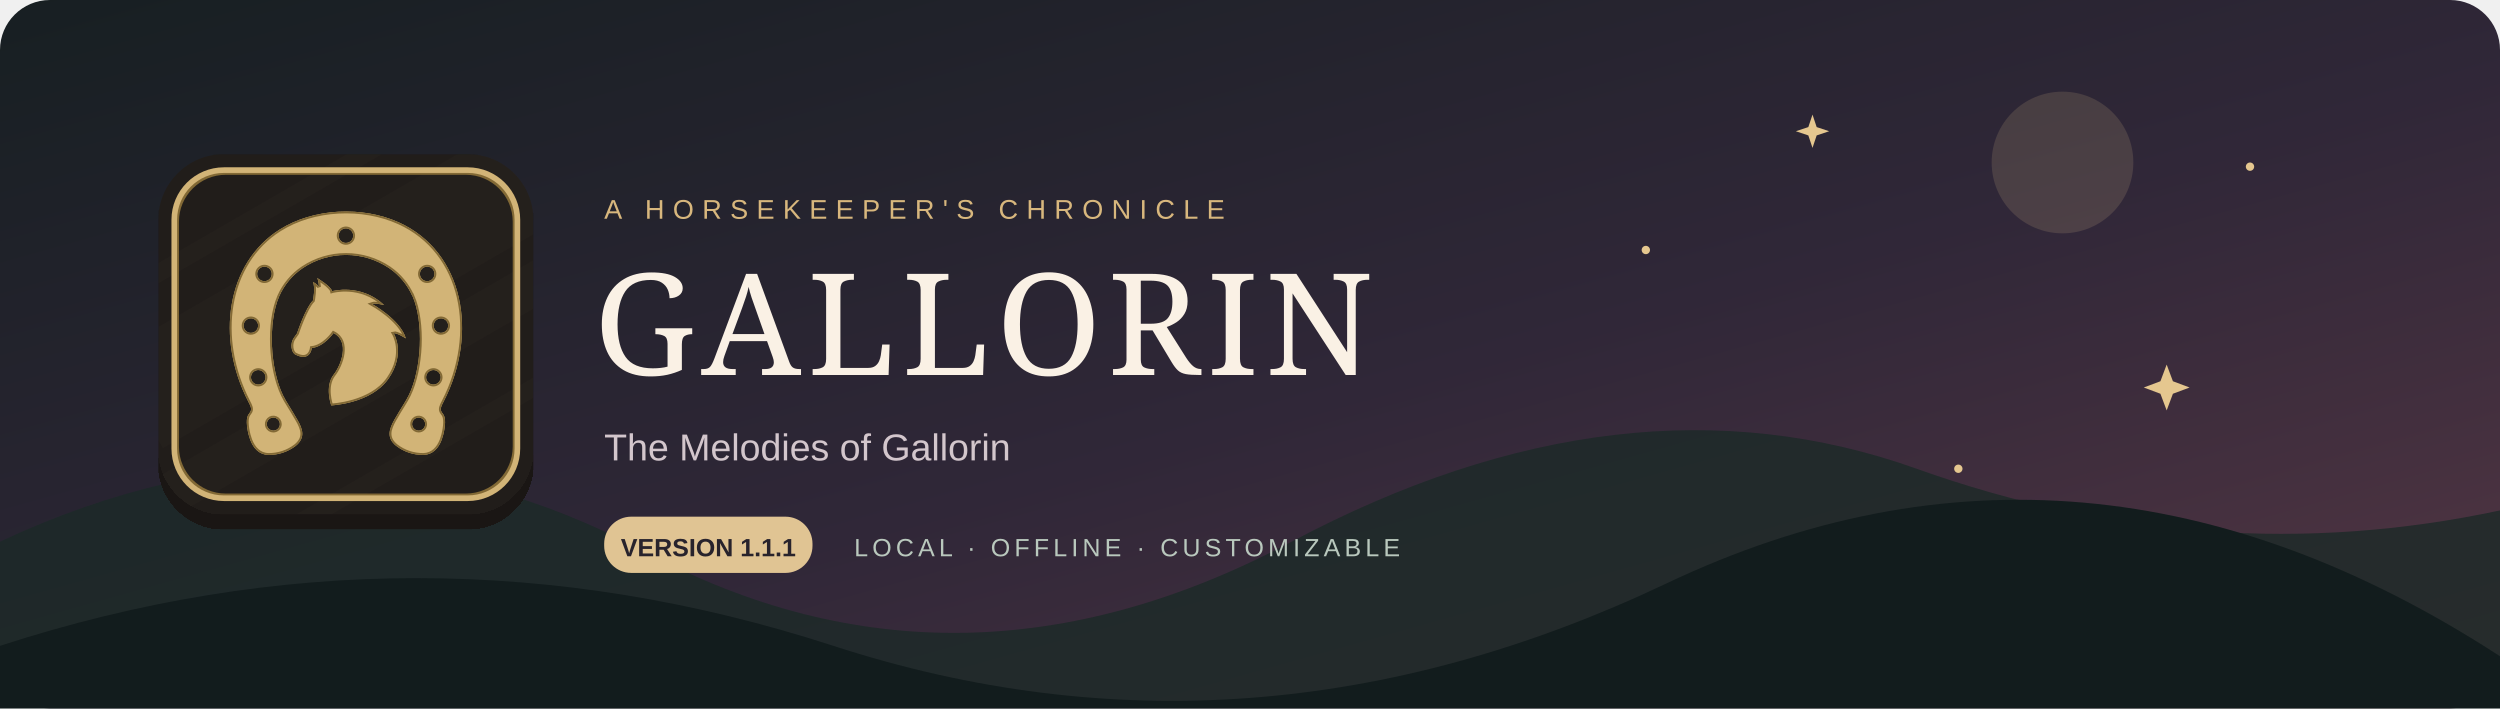
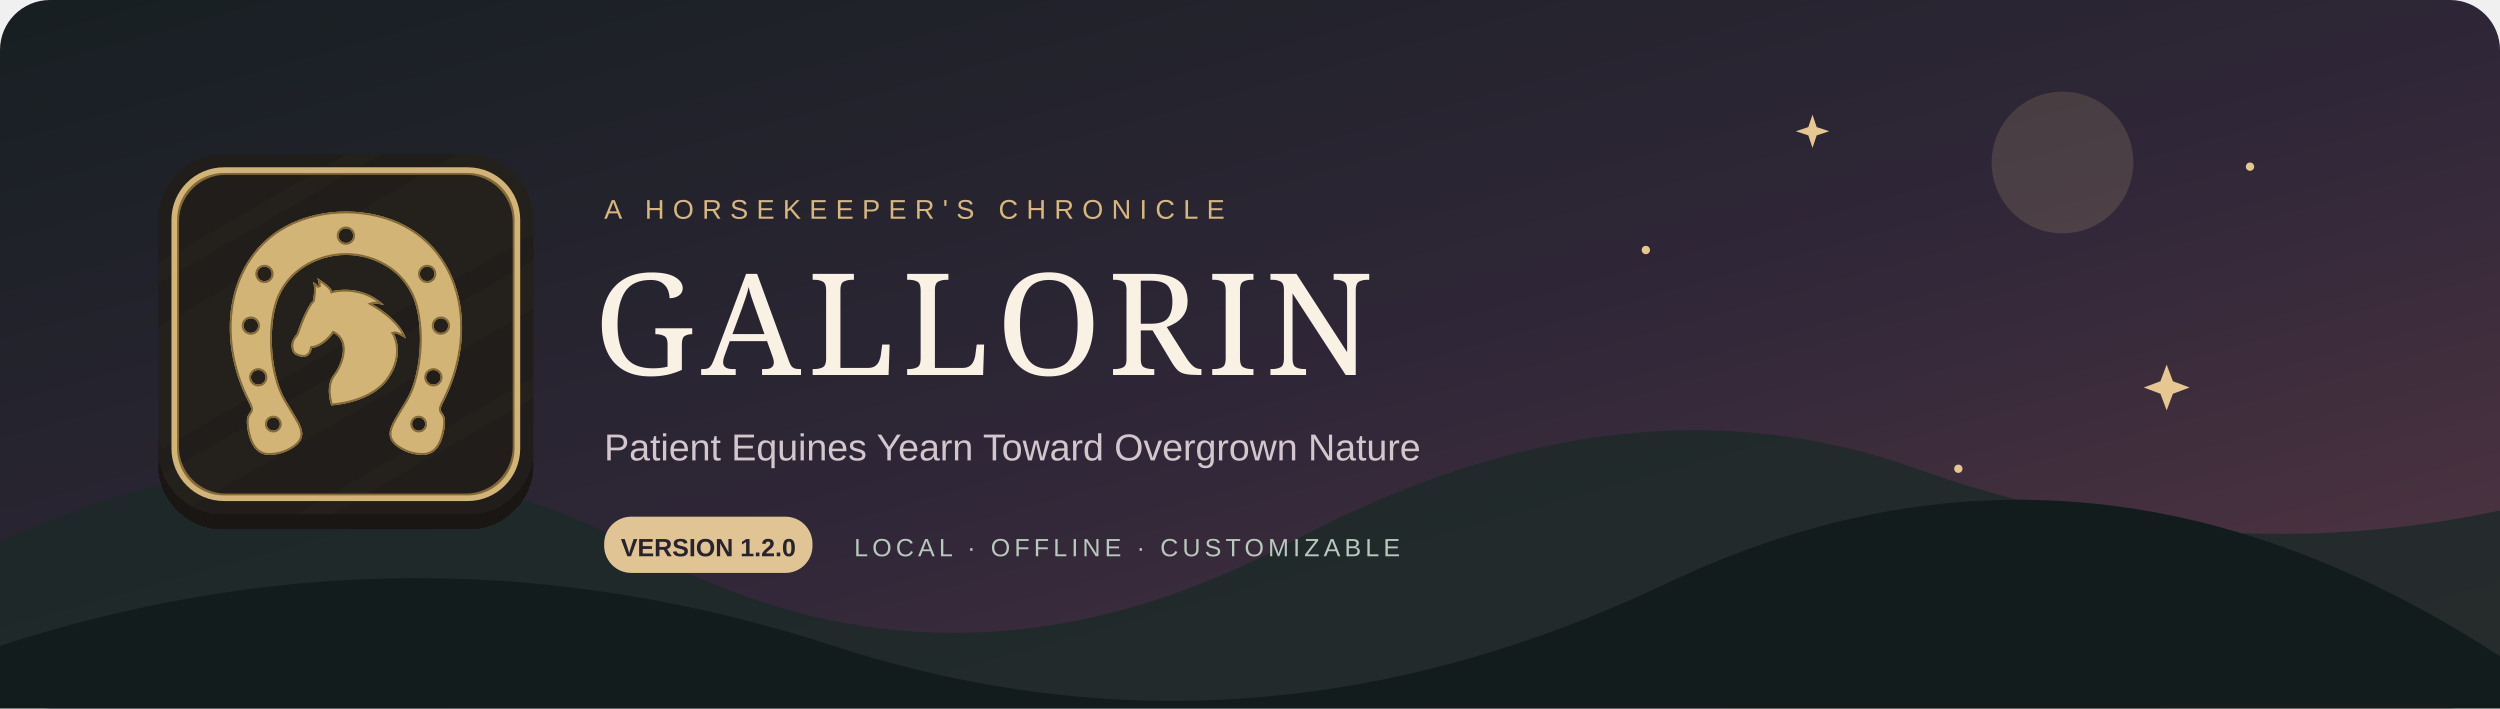
<svg xmlns="http://www.w3.org/2000/svg" xmlns:xlink="http://www.w3.org/1999/xlink" width="1200" height="340" viewBox="0 0 1200 340" role="img" aria-labelledby="title desc">
  <defs>
    <linearGradient id="sky" x2="1" y2="1">
      <stop stop-color="#171f22" />
      <stop offset=".55" stop-color="#302738" />
      <stop offset="1" stop-color="#553744" />
    </linearGradient>
  </defs>
  <rect width="1200" height="340" rx="24" fill="url(#sky)" />
  <path d="M0 260Q160 185 310 265T620 260T920 225T1200 245V340H0Z" fill="#1b2927" opacity=".8" />
  <path d="M0 310Q200 245 400 310T800 280T1200 315V340H0Z" fill="#121c1d" />
  <g fill="#e5c78f">
    <circle cx="990" cy="78" r="34" opacity=".15" />
    <path d="m1040 175 3 8 8 3-8 3-3 8-3-8-8-3 8-3Zm-170-120 2 6 6 2-6 2-2 6-2-6-6-2 6-2Z" />
    <circle cx="1080" cy="80" r="2" />
    <circle cx="790" cy="120" r="2" />
    <circle cx="940" cy="225" r="2" />
  </g>
  <svg x="76" y="74" width="180" height="180" viewBox="0 0 200 200" fill="none">
    <g filter="url(#filter0_i_14_2)">
      <g clip-path="url(#clip0_14_2)">
        <rect width="200" height="200" rx="35" fill="#211D1A" />
        <rect x="-26.145" y="107.254" width="274.508" height="57.195" transform="rotate(-30 -26.1446 107.254)" fill="#423A34" fill-opacity="0.11" />
        <rect x="-9" y="177.254" width="274.508" height="22.374" transform="rotate(-30 -9 177.254)" fill="#423A34" fill-opacity="0.11" />
        <rect x="-15" y="66.735" width="155.47" height="9.329" transform="rotate(-30 -15 66.7352)" fill="#423A34" fill-opacity="0.11" />
        <rect x="55" y="202.861" width="197.721" height="9.329" transform="rotate(-30 55 202.861)" fill="#423A34" fill-opacity="0.11" />
        <use xlink:href="#stroke0_14_2" fill="#D2B477" />
        <mask id="stroke1_14_2" fill="white">
          <use xlink:href="#stroke0_14_2" />
        </mask>
        <path d="M135.506 75.724C132.863 69.698 128.578 64.531 123.138 60.809C116.346 56.226 108.336 53.768 100.133 53.751C91.931 53.734 83.91 56.159 77.099 60.714C71.561 64.432 67.192 69.635 64.498 75.724C58.319 89.899 59.665 114.49 66.448 128.538C68.218 132.193 70.486 135.235 74.132 141.636C77.11 146.685 78.498 151.301 73.263 155.569C69.097 158.777 63.965 160.486 58.7 160.417C53.751 160.269 50.709 156.826 49.014 152.379C47.88 149.442 46.629 143.559 47.424 140.39C47.816 138.774 48.653 138.277 49.173 137.221C49.936 135.679 49.077 134.105 47.922 131.866C30.541 98.064 36.264 58.158 64.752 40.169C82.918 28.698 108.883 27.61 128.342 36.42C162.797 52.032 170.905 95.498 152.177 131.897C151.033 134.137 150.174 135.711 150.937 137.253C151.457 138.309 152.283 138.753 152.686 140.422C153.47 143.591 152.22 149.474 151.096 152.411C149.401 156.815 146.359 160.259 141.41 160.417C136.146 160.486 131.013 158.777 126.847 155.569C121.612 151.344 123 146.738 125.925 141.594C129.561 135.193 131.829 132.151 133.609 128.496C140.392 114.49 141.727 89.899 135.559 75.682L135.506 75.724ZM138.824 147.435C138.132 147.435 137.456 147.231 136.88 146.848C136.305 146.465 135.857 145.921 135.592 145.284C135.328 144.647 135.258 143.946 135.393 143.27C135.528 142.593 135.861 141.972 136.35 141.485C136.84 140.997 137.463 140.665 138.141 140.531C138.82 140.396 139.523 140.465 140.162 140.729C140.801 140.993 141.347 141.44 141.732 142.013C142.116 142.586 142.321 143.26 142.321 143.95C142.322 144.408 142.233 144.862 142.058 145.285C141.882 145.709 141.625 146.094 141.3 146.418C140.975 146.742 140.589 146.998 140.164 147.173C139.739 147.348 139.283 147.437 138.824 147.435ZM100.055 47.331C99.287 47.333 98.536 47.108 97.897 46.685C97.258 46.261 96.759 45.658 96.464 44.952C96.169 44.246 96.09 43.468 96.239 42.717C96.387 41.967 96.756 41.277 97.298 40.735C97.84 40.193 98.531 39.824 99.284 39.674C100.037 39.524 100.817 39.6 101.526 39.892C102.236 40.185 102.842 40.68 103.269 41.316C103.696 41.952 103.923 42.7 103.923 43.465C103.925 43.972 103.826 44.475 103.632 44.944C103.438 45.413 103.153 45.839 102.794 46.198C102.435 46.557 102.008 46.842 101.538 47.036C101.068 47.231 100.564 47.331 100.055 47.331ZM56.602 67.728C55.834 67.73 55.083 67.505 54.443 67.081C53.804 66.657 53.305 66.053 53.01 65.346C52.715 64.639 52.637 63.861 52.787 63.11C52.936 62.359 53.306 61.67 53.849 61.128C54.392 60.587 55.084 60.218 55.837 60.07C56.591 59.921 57.372 59.998 58.081 60.292C58.79 60.586 59.396 61.083 59.821 61.721C60.247 62.358 60.473 63.107 60.471 63.873C60.471 64.895 60.063 65.876 59.337 66.599C58.612 67.322 57.628 67.728 56.602 67.728ZM143.402 67.728C142.634 67.73 141.882 67.505 141.243 67.081C140.603 66.657 140.105 66.053 139.81 65.346C139.515 64.639 139.437 63.861 139.586 63.11C139.736 62.359 140.105 61.67 140.649 61.128C141.192 60.587 141.884 60.218 142.637 60.07C143.391 59.921 144.172 59.998 144.881 60.292C145.59 60.586 146.196 61.083 146.621 61.721C147.046 62.358 147.272 63.107 147.27 63.873C147.268 64.894 146.859 65.873 146.134 66.596C145.409 67.318 144.427 67.725 143.402 67.728ZM49.332 95.297C48.567 95.295 47.82 95.067 47.185 94.642C46.551 94.217 46.056 93.614 45.765 92.91C45.474 92.205 45.399 91.43 45.55 90.683C45.7 89.936 46.069 89.25 46.611 88.712C47.152 88.174 47.841 87.807 48.592 87.659C49.342 87.512 50.119 87.588 50.825 87.881C51.531 88.173 52.135 88.667 52.559 89.301C52.984 89.934 53.211 90.68 53.211 91.442C53.211 91.949 53.11 92.451 52.915 92.919C52.72 93.388 52.434 93.813 52.074 94.172C51.714 94.53 51.286 94.814 50.815 95.007C50.345 95.2 49.841 95.298 49.332 95.297ZM150.662 95.297C149.899 95.287 149.156 95.052 148.527 94.622C147.898 94.192 147.411 93.586 147.126 92.881C146.841 92.175 146.772 91.402 146.927 90.658C147.083 89.913 147.455 89.231 147.998 88.697C148.541 88.163 149.231 87.801 149.979 87.657C150.728 87.512 151.503 87.592 152.207 87.885C152.911 88.178 153.512 88.672 153.935 89.305C154.358 89.938 154.583 90.681 154.583 91.442C154.583 91.949 154.483 92.451 154.288 92.919C154.093 93.388 153.807 93.813 153.446 94.172C153.086 94.53 152.658 94.814 152.188 95.007C151.717 95.2 151.213 95.298 150.704 95.297L150.662 95.297ZM53.295 122.877C52.528 122.877 51.778 122.65 51.14 122.225C50.502 121.8 50.005 121.197 49.712 120.49C49.418 119.784 49.341 119.006 49.491 118.256C49.641 117.507 50.01 116.818 50.553 116.277C51.095 115.736 51.786 115.368 52.539 115.219C53.291 115.07 54.071 115.146 54.78 115.439C55.489 115.732 56.094 116.227 56.521 116.863C56.947 117.499 57.174 118.246 57.174 119.011C57.174 120.036 56.766 121.019 56.038 121.744C55.311 122.469 54.324 122.877 53.295 122.877ZM146.698 122.877C145.931 122.877 145.181 122.65 144.543 122.225C143.905 121.8 143.408 121.197 143.114 120.49C142.821 119.784 142.744 119.006 142.894 118.256C143.043 117.507 143.413 116.818 143.955 116.277C144.498 115.736 145.189 115.368 145.941 115.219C146.694 115.07 147.474 115.146 148.182 115.439C148.891 115.732 149.497 116.227 149.923 116.863C150.35 117.499 150.577 118.246 150.577 119.011C150.577 120.036 150.168 121.019 149.441 121.744C148.713 122.469 147.727 122.877 146.698 122.877ZM61.318 147.435C60.627 147.435 59.95 147.231 59.375 146.848C58.8 146.465 58.352 145.921 58.087 145.284C57.822 144.647 57.753 143.946 57.888 143.27C58.023 142.593 58.356 141.972 58.845 141.485C59.334 140.997 59.958 140.665 60.636 140.531C61.314 140.396 62.018 140.465 62.657 140.729C63.296 140.993 63.842 141.44 64.226 142.013C64.611 142.586 64.816 143.26 64.816 143.95C64.817 144.408 64.728 144.862 64.552 145.285C64.377 145.709 64.12 146.094 63.794 146.418C63.469 146.742 63.083 146.998 62.658 147.173C62.233 147.348 61.778 147.437 61.318 147.435Z" stroke-width="2" stroke="#826935" mask="url(#stroke1_14_2)" />
        <use xlink:href="#stroke2_14_2" fill="#D2B477" />
        <mask id="stroke3_14_2" fill="white">
          <use xlink:href="#stroke2_14_2" />
        </mask>
        <path d="M73.052 106.856C81.078 111.089 81.85 103.39 81.85 103.39C88.484 102.629 93.424 95.393 93.424 95.393C102.371 99.917 97.387 112.671 93.521 117.567C88.565 123.843 92.192 134 92.192 134C92.192 134 113.446 133.141 122.746 119.724C132.163 106.149 125.517 95.549 125.517 95.549C127.063 95.103 132 98.264 132 98.264C129.223 88.32 113.946 79.874 113.946 79.874C115.641 79.26 120.424 80.47 120.424 80.47C107.924 68.718 92.648 73.087 92.648 73.087C92.188 70.525 84.622 66 84.622 66C85.397 66.756 85.705 70.83 85.705 70.83C84.933 69.469 82.466 68.118 82.466 68.118C83.857 71.276 82.466 78.058 82.466 78.058C78.451 81.982 73.979 95.556 73.979 95.556L72.28 97.96C70.116 100.986 70.913 105.73 73.052 106.856Z" stroke-width="2" stroke="#826935" mask="url(#stroke3_14_2)" />
        <path d="M36 9.5H164C178.636 9.5 190.5 21.364 190.5 36V156C190.5 170.636 178.636 182.5 164 182.5H36C21.364 182.5 9.5 170.636 9.5 156V36C9.5 21.364 21.364 9.5 36 9.5Z" stroke-width="3" stroke="#826935" />
        <path d="M35 8.5H165C179.636 8.5 191.5 20.364 191.5 35V157C191.5 171.636 179.636 183.5 165 183.5H35C20.364 183.5 8.5 171.636 8.5 157V35C8.5 20.364 20.364 8.5 35 8.5Z" stroke-width="3" stroke="#D2B477" />
      </g>
    </g>
    <defs>
      <filter id="filter0_i_14_2" x="0" y="0" width="200" height="200" filterUnits="userSpaceOnUse" color-interpolation-filters="sRGB">
        <feFlood flood-opacity="0" result="BackgroundImageFix" />
        <feBlend mode="normal" in="SourceGraphic" in2="BackgroundImageFix" result="shape" />
        <feColorMatrix in="SourceAlpha" type="matrix" values="0 0 0 0 0 0 0 0 0 0 0 0 0 0 0 0 0 0 127 0" result="hardAlpha" />
        <feOffset dy="-8" />
        <feComposite in2="hardAlpha" operator="arithmetic" k2="-1" k3="1" />
        <feColorMatrix type="matrix" values="0 0 0 0 0.102 0 0 0 0 0.086 0 0 0 0 0.078 0 0 0 1 0" />
        <feBlend mode="normal" in2="shape" result="effect1_innerShadow_14_2" />
      </filter>
      <clipPath id="clip0_14_2">
        <rect width="200" height="200" rx="35" fill="white" />
      </clipPath>
      <path id="stroke0_14_2" d="M135.506 75.724C132.863 69.698 128.578 64.531 123.138 60.809C116.346 56.226 108.336 53.768 100.133 53.751C91.931 53.734 83.91 56.159 77.099 60.714C71.561 64.432 67.192 69.635 64.498 75.724C58.319 89.899 59.665 114.49 66.448 128.538C68.218 132.193 70.486 135.235 74.132 141.636C77.11 146.685 78.498 151.301 73.263 155.569C69.097 158.777 63.965 160.486 58.7 160.417C53.751 160.269 50.709 156.826 49.014 152.379C47.88 149.442 46.629 143.559 47.424 140.39C47.816 138.774 48.653 138.277 49.173 137.221C49.936 135.679 49.077 134.105 47.922 131.866C30.541 98.064 36.264 58.158 64.752 40.169C82.918 28.698 108.883 27.61 128.342 36.42C162.797 52.032 170.905 95.498 152.177 131.897C151.033 134.137 150.174 135.711 150.937 137.253C151.457 138.309 152.283 138.753 152.686 140.422C153.47 143.591 152.22 149.474 151.096 152.411C149.401 156.815 146.359 160.259 141.41 160.417C136.146 160.486 131.013 158.777 126.847 155.569C121.612 151.344 123 146.738 125.925 141.594C129.561 135.193 131.829 132.151 133.609 128.496C140.392 114.49 141.727 89.899 135.559 75.682L135.506 75.724ZM138.824 147.435C138.132 147.435 137.456 147.231 136.88 146.848C136.305 146.465 135.857 145.921 135.592 145.284C135.328 144.647 135.258 143.946 135.393 143.27C135.528 142.593 135.861 141.972 136.35 141.485C136.84 140.997 137.463 140.665 138.141 140.531C138.82 140.396 139.523 140.465 140.162 140.729C140.801 140.993 141.347 141.44 141.732 142.013C142.116 142.586 142.321 143.26 142.321 143.95C142.322 144.408 142.233 144.862 142.058 145.285C141.882 145.709 141.625 146.094 141.3 146.418C140.975 146.742 140.589 146.998 140.164 147.173C139.739 147.348 139.283 147.437 138.824 147.435ZM100.055 47.331C99.287 47.333 98.536 47.108 97.897 46.685C97.258 46.261 96.759 45.658 96.464 44.952C96.169 44.246 96.09 43.468 96.239 42.717C96.387 41.967 96.756 41.277 97.298 40.735C97.84 40.193 98.531 39.824 99.284 39.674C100.037 39.524 100.817 39.6 101.526 39.892C102.236 40.185 102.842 40.68 103.269 41.316C103.696 41.952 103.923 42.7 103.923 43.465C103.925 43.972 103.826 44.475 103.632 44.944C103.438 45.413 103.153 45.839 102.794 46.198C102.435 46.557 102.008 46.842 101.538 47.036C101.068 47.231 100.564 47.331 100.055 47.331ZM56.602 67.728C55.834 67.73 55.083 67.505 54.443 67.081C53.804 66.657 53.305 66.053 53.01 65.346C52.715 64.639 52.637 63.861 52.787 63.11C52.936 62.359 53.306 61.67 53.849 61.128C54.392 60.587 55.084 60.218 55.837 60.07C56.591 59.921 57.372 59.998 58.081 60.292C58.79 60.586 59.396 61.083 59.821 61.721C60.247 62.358 60.473 63.107 60.471 63.873C60.471 64.895 60.063 65.876 59.337 66.599C58.612 67.322 57.628 67.728 56.602 67.728ZM143.402 67.728C142.634 67.73 141.883 67.505 141.243 67.081C140.603 66.657 140.105 66.053 139.81 65.346C139.515 64.639 139.437 63.861 139.586 63.11C139.736 62.359 140.105 61.67 140.649 61.128C141.192 60.587 141.884 60.218 142.637 60.07C143.391 59.921 144.172 59.998 144.881 60.292C145.59 60.586 146.196 61.083 146.621 61.721C147.046 62.358 147.272 63.107 147.27 63.873C147.268 64.894 146.859 65.873 146.134 66.596C145.409 67.318 144.427 67.725 143.402 67.728ZM49.332 95.297C48.567 95.295 47.82 95.067 47.185 94.642C46.551 94.217 46.056 93.614 45.765 92.91C45.474 92.205 45.399 91.43 45.55 90.683C45.7 89.936 46.069 89.25 46.611 88.712C47.152 88.174 47.841 87.807 48.592 87.659C49.342 87.512 50.119 87.588 50.825 87.881C51.531 88.173 52.135 88.667 52.559 89.301C52.984 89.934 53.211 90.68 53.211 91.442C53.211 91.949 53.11 92.451 52.915 92.919C52.72 93.388 52.434 93.813 52.074 94.172C51.714 94.53 51.286 94.814 50.815 95.007C50.345 95.2 49.841 95.298 49.332 95.297ZM150.662 95.297C149.899 95.287 149.156 95.052 148.527 94.622C147.898 94.192 147.411 93.586 147.126 92.881C146.841 92.175 146.772 91.402 146.927 90.658C147.083 89.913 147.455 89.231 147.998 88.697C148.541 88.163 149.231 87.801 149.979 87.657C150.728 87.512 151.503 87.592 152.207 87.885C152.911 88.178 153.512 88.672 153.935 89.305C154.358 89.938 154.583 90.681 154.583 91.442C154.583 91.949 154.483 92.451 154.288 92.919C154.093 93.388 153.807 93.813 153.446 94.172C153.086 94.53 152.658 94.814 152.188 95.007C151.717 95.2 151.213 95.298 150.704 95.297L150.662 95.297ZM53.295 122.877C52.528 122.877 51.778 122.65 51.14 122.225C50.502 121.8 50.005 121.197 49.712 120.49C49.418 119.784 49.341 119.006 49.491 118.256C49.641 117.507 50.01 116.818 50.553 116.277C51.095 115.736 51.786 115.368 52.539 115.219C53.291 115.07 54.071 115.146 54.78 115.439C55.489 115.732 56.094 116.227 56.521 116.863C56.947 117.499 57.174 118.246 57.174 119.011C57.174 120.036 56.766 121.019 56.038 121.744C55.311 122.469 54.324 122.877 53.295 122.877ZM146.698 122.877C145.931 122.877 145.181 122.65 144.543 122.225C143.905 121.8 143.408 121.197 143.114 120.49C142.821 119.784 142.744 119.006 142.894 118.256C143.043 117.507 143.413 116.818 143.955 116.277C144.498 115.736 145.189 115.368 145.941 115.219C146.694 115.07 147.474 115.146 148.182 115.439C148.891 115.732 149.497 116.227 149.923 116.863C150.35 117.499 150.577 118.246 150.577 119.011C150.577 120.036 150.168 121.019 149.441 121.744C148.713 122.469 147.727 122.877 146.698 122.877ZM61.318 147.435C60.627 147.435 59.95 147.231 59.375 146.848C58.8 146.465 58.352 145.921 58.087 145.284C57.822 144.647 57.753 143.946 57.888 143.27C58.023 142.593 58.356 141.972 58.845 141.485C59.334 140.997 59.958 140.665 60.636 140.531C61.314 140.396 62.018 140.465 62.657 140.729C63.296 140.993 63.842 141.44 64.226 142.013C64.611 142.586 64.816 143.26 64.816 143.95C64.817 144.408 64.728 144.862 64.552 145.285C64.377 145.709 64.12 146.094 63.794 146.418C63.469 146.742 63.083 146.998 62.658 147.173C62.233 147.348 61.778 147.437 61.318 147.435Z" fill-rule="evenodd" clip-rule="evenodd" />
      <path id="stroke2_14_2" d="M73.052 106.856C81.078 111.089 81.85 103.39 81.85 103.39C88.484 102.629 93.424 95.393 93.424 95.393C102.371 99.917 97.387 112.671 93.521 117.567C88.565 123.843 92.192 134 92.192 134C92.192 134 113.446 133.141 122.746 119.724C132.163 106.149 125.517 95.549 125.517 95.549C127.063 95.103 132 98.264 132 98.264C129.223 88.32 113.946 79.874 113.946 79.874C115.641 79.26 120.424 80.47 120.424 80.47C107.924 68.718 92.648 73.087 92.648 73.087C92.188 70.525 84.622 66 84.622 66C85.397 66.756 85.705 70.83 85.705 70.83C84.933 69.469 82.466 68.118 82.466 68.118C83.857 71.276 82.466 78.058 82.466 78.058C78.451 81.982 73.979 95.556 73.979 95.556L72.28 97.96C70.116 100.986 70.913 105.73 73.052 106.856Z" />
    </defs>
  </svg>
  <text x="290" y="105" fill="#d8b77d" font-family="Segoe UI,Arial,sans-serif" font-size="13" letter-spacing="4">A HORSEKEEPER'S CHRONICLE</text>
  <text x="285" y="180" fill="#faf1e5" font-family="Georgia,serif" font-size="68" letter-spacing="3">GALLORIN</text>
-   <text x="290" y="221" fill="#d3c6cc" font-family="Segoe UI,Arial,sans-serif" font-size="18">The Melodies of Gallorin</text>
+   <text x="290" y="221" fill="#d3c6cc" font-family="Segoe UI,Arial,sans-serif" font-size="18">Patient Equines Yearn Toward Overgrown Nature</text>
  <rect x="290" y="248" width="100" height="27" rx="13" fill="#e0c493" />
-   <text x="340" y="267" text-anchor="middle" fill="#28232c" font-family="Segoe UI,Arial,sans-serif" font-size="12" font-weight="bold">VERSION 1.1.1</text>
+   <text x="340" y="267" text-anchor="middle" fill="#28232c" font-family="Segoe UI,Arial,sans-serif" font-size="12" font-weight="bold">VERSION 1.2.0</text>
  <text x="410" y="267" fill="#b9c8bd" font-family="Segoe UI,Arial,sans-serif" font-size="12" letter-spacing="2">LOCAL · OFFLINE · CUSTOMIZABLE</text>
</svg>
